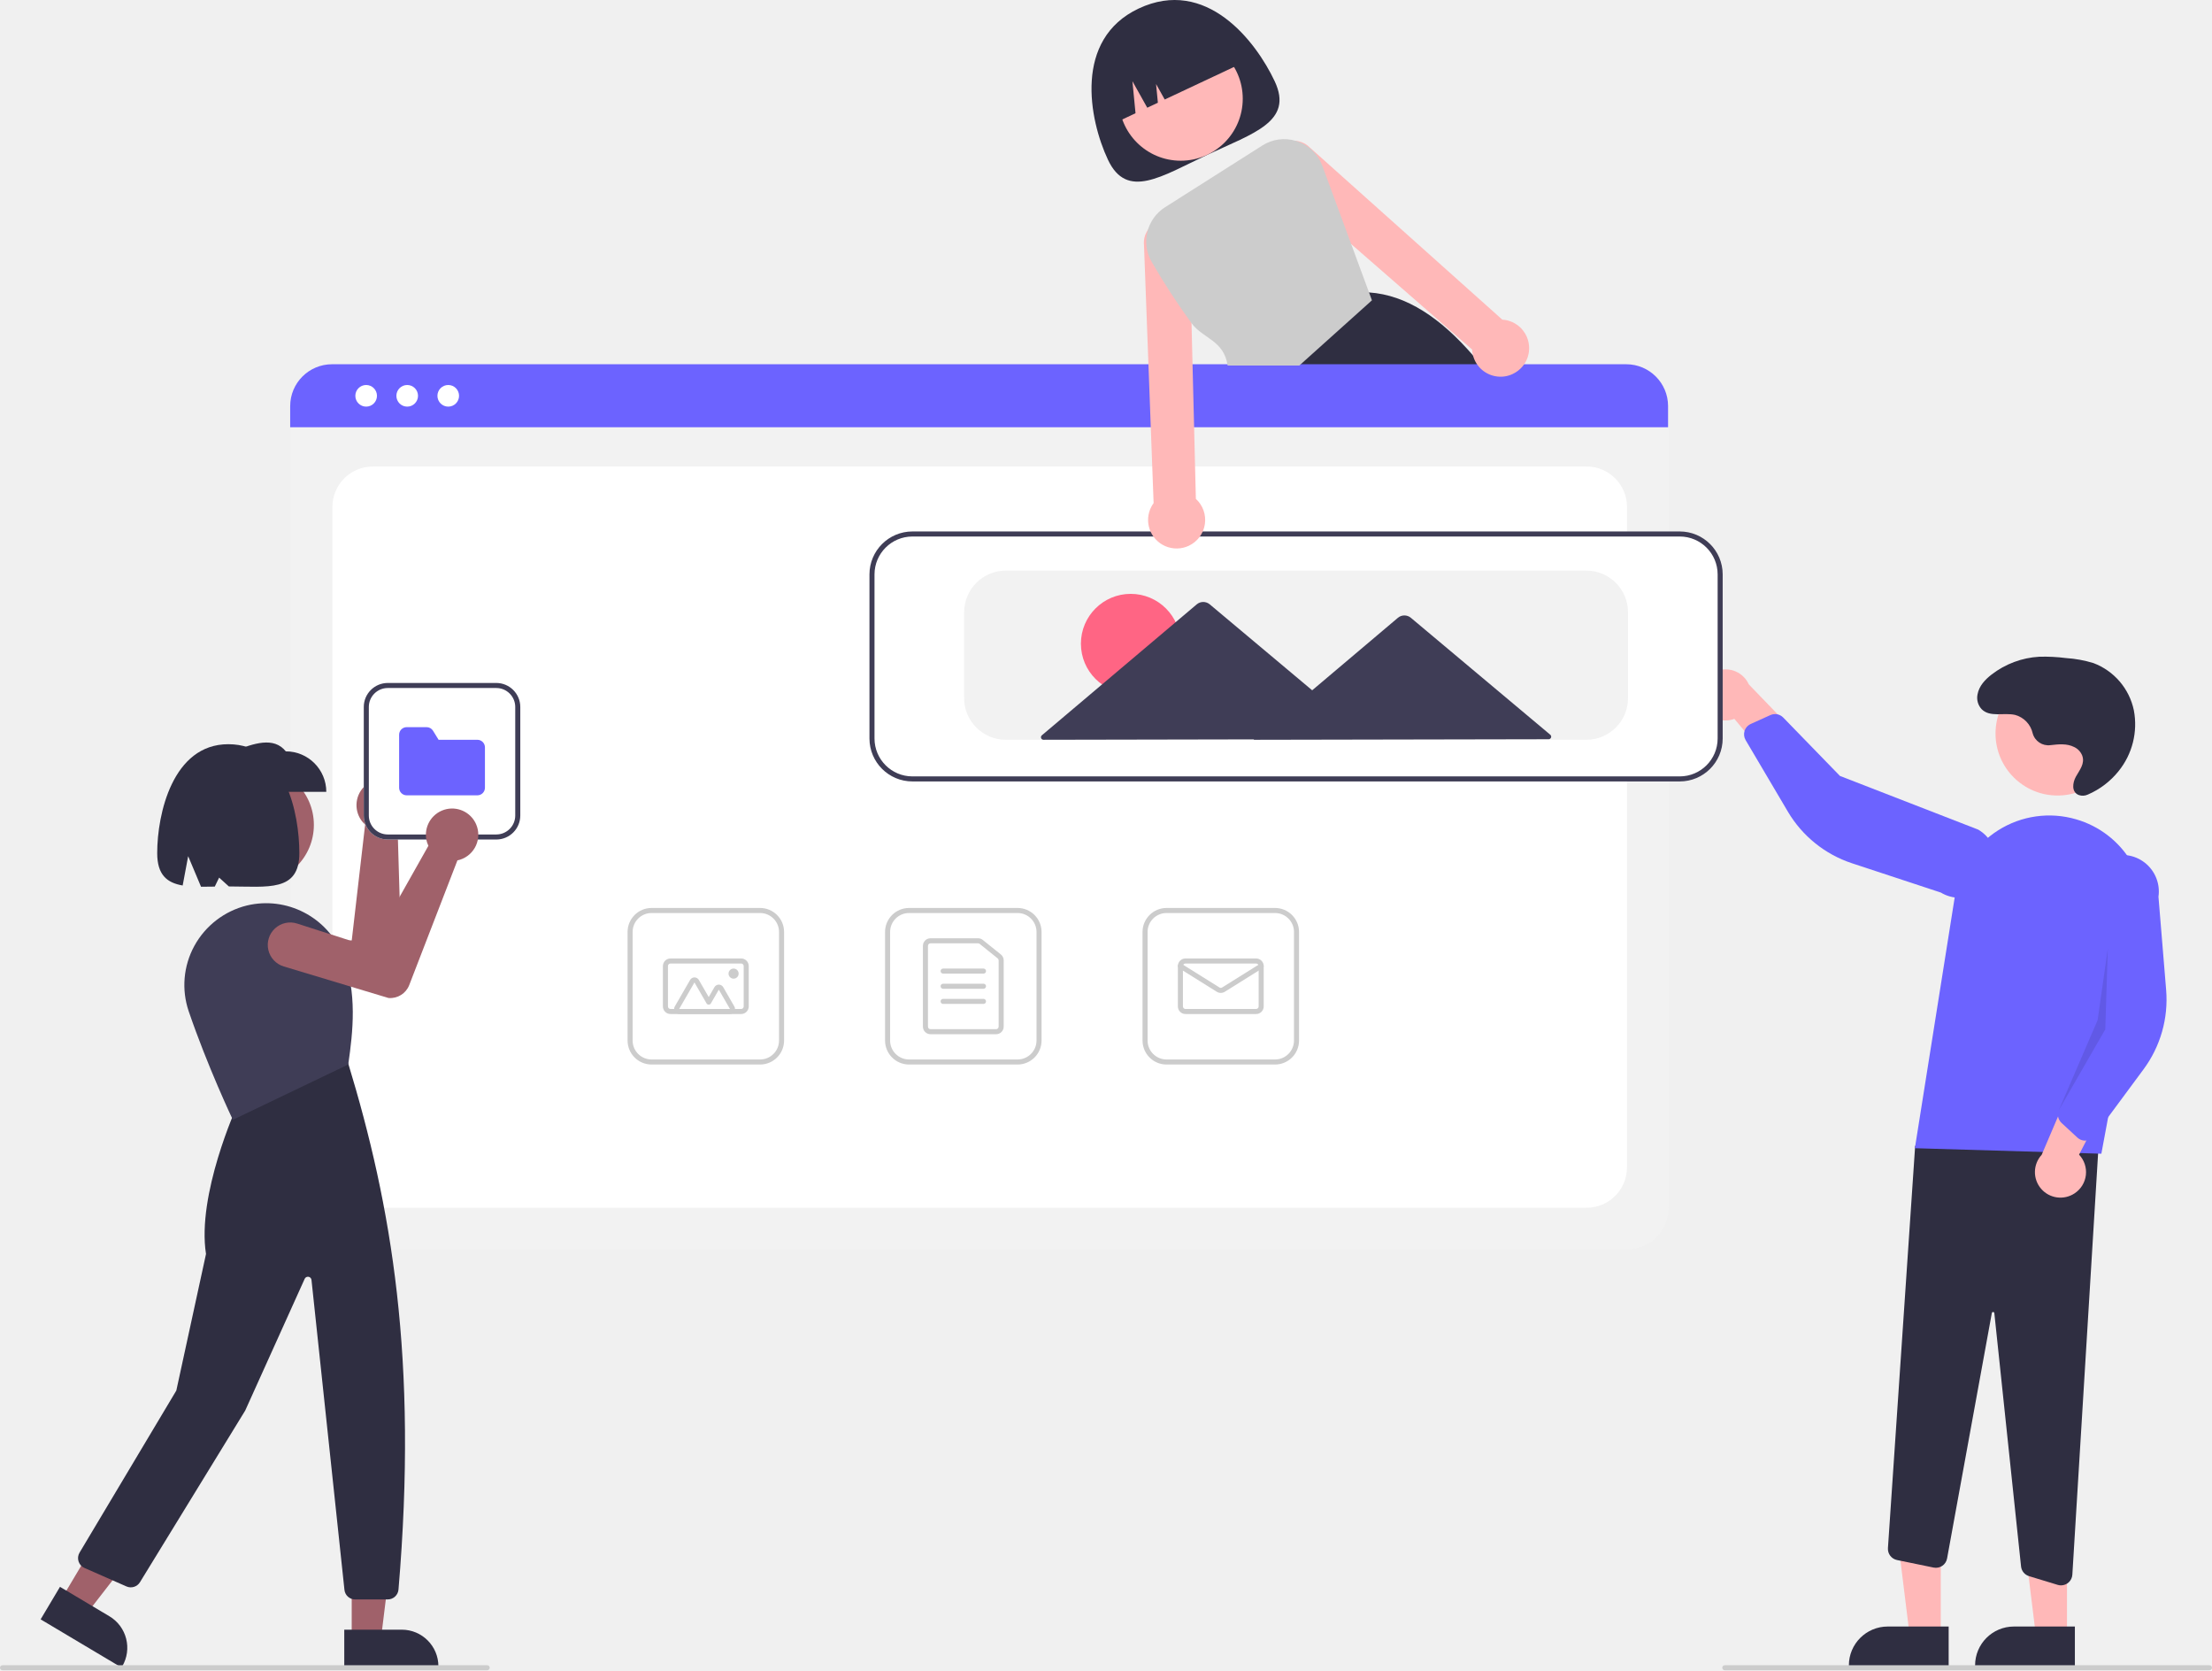
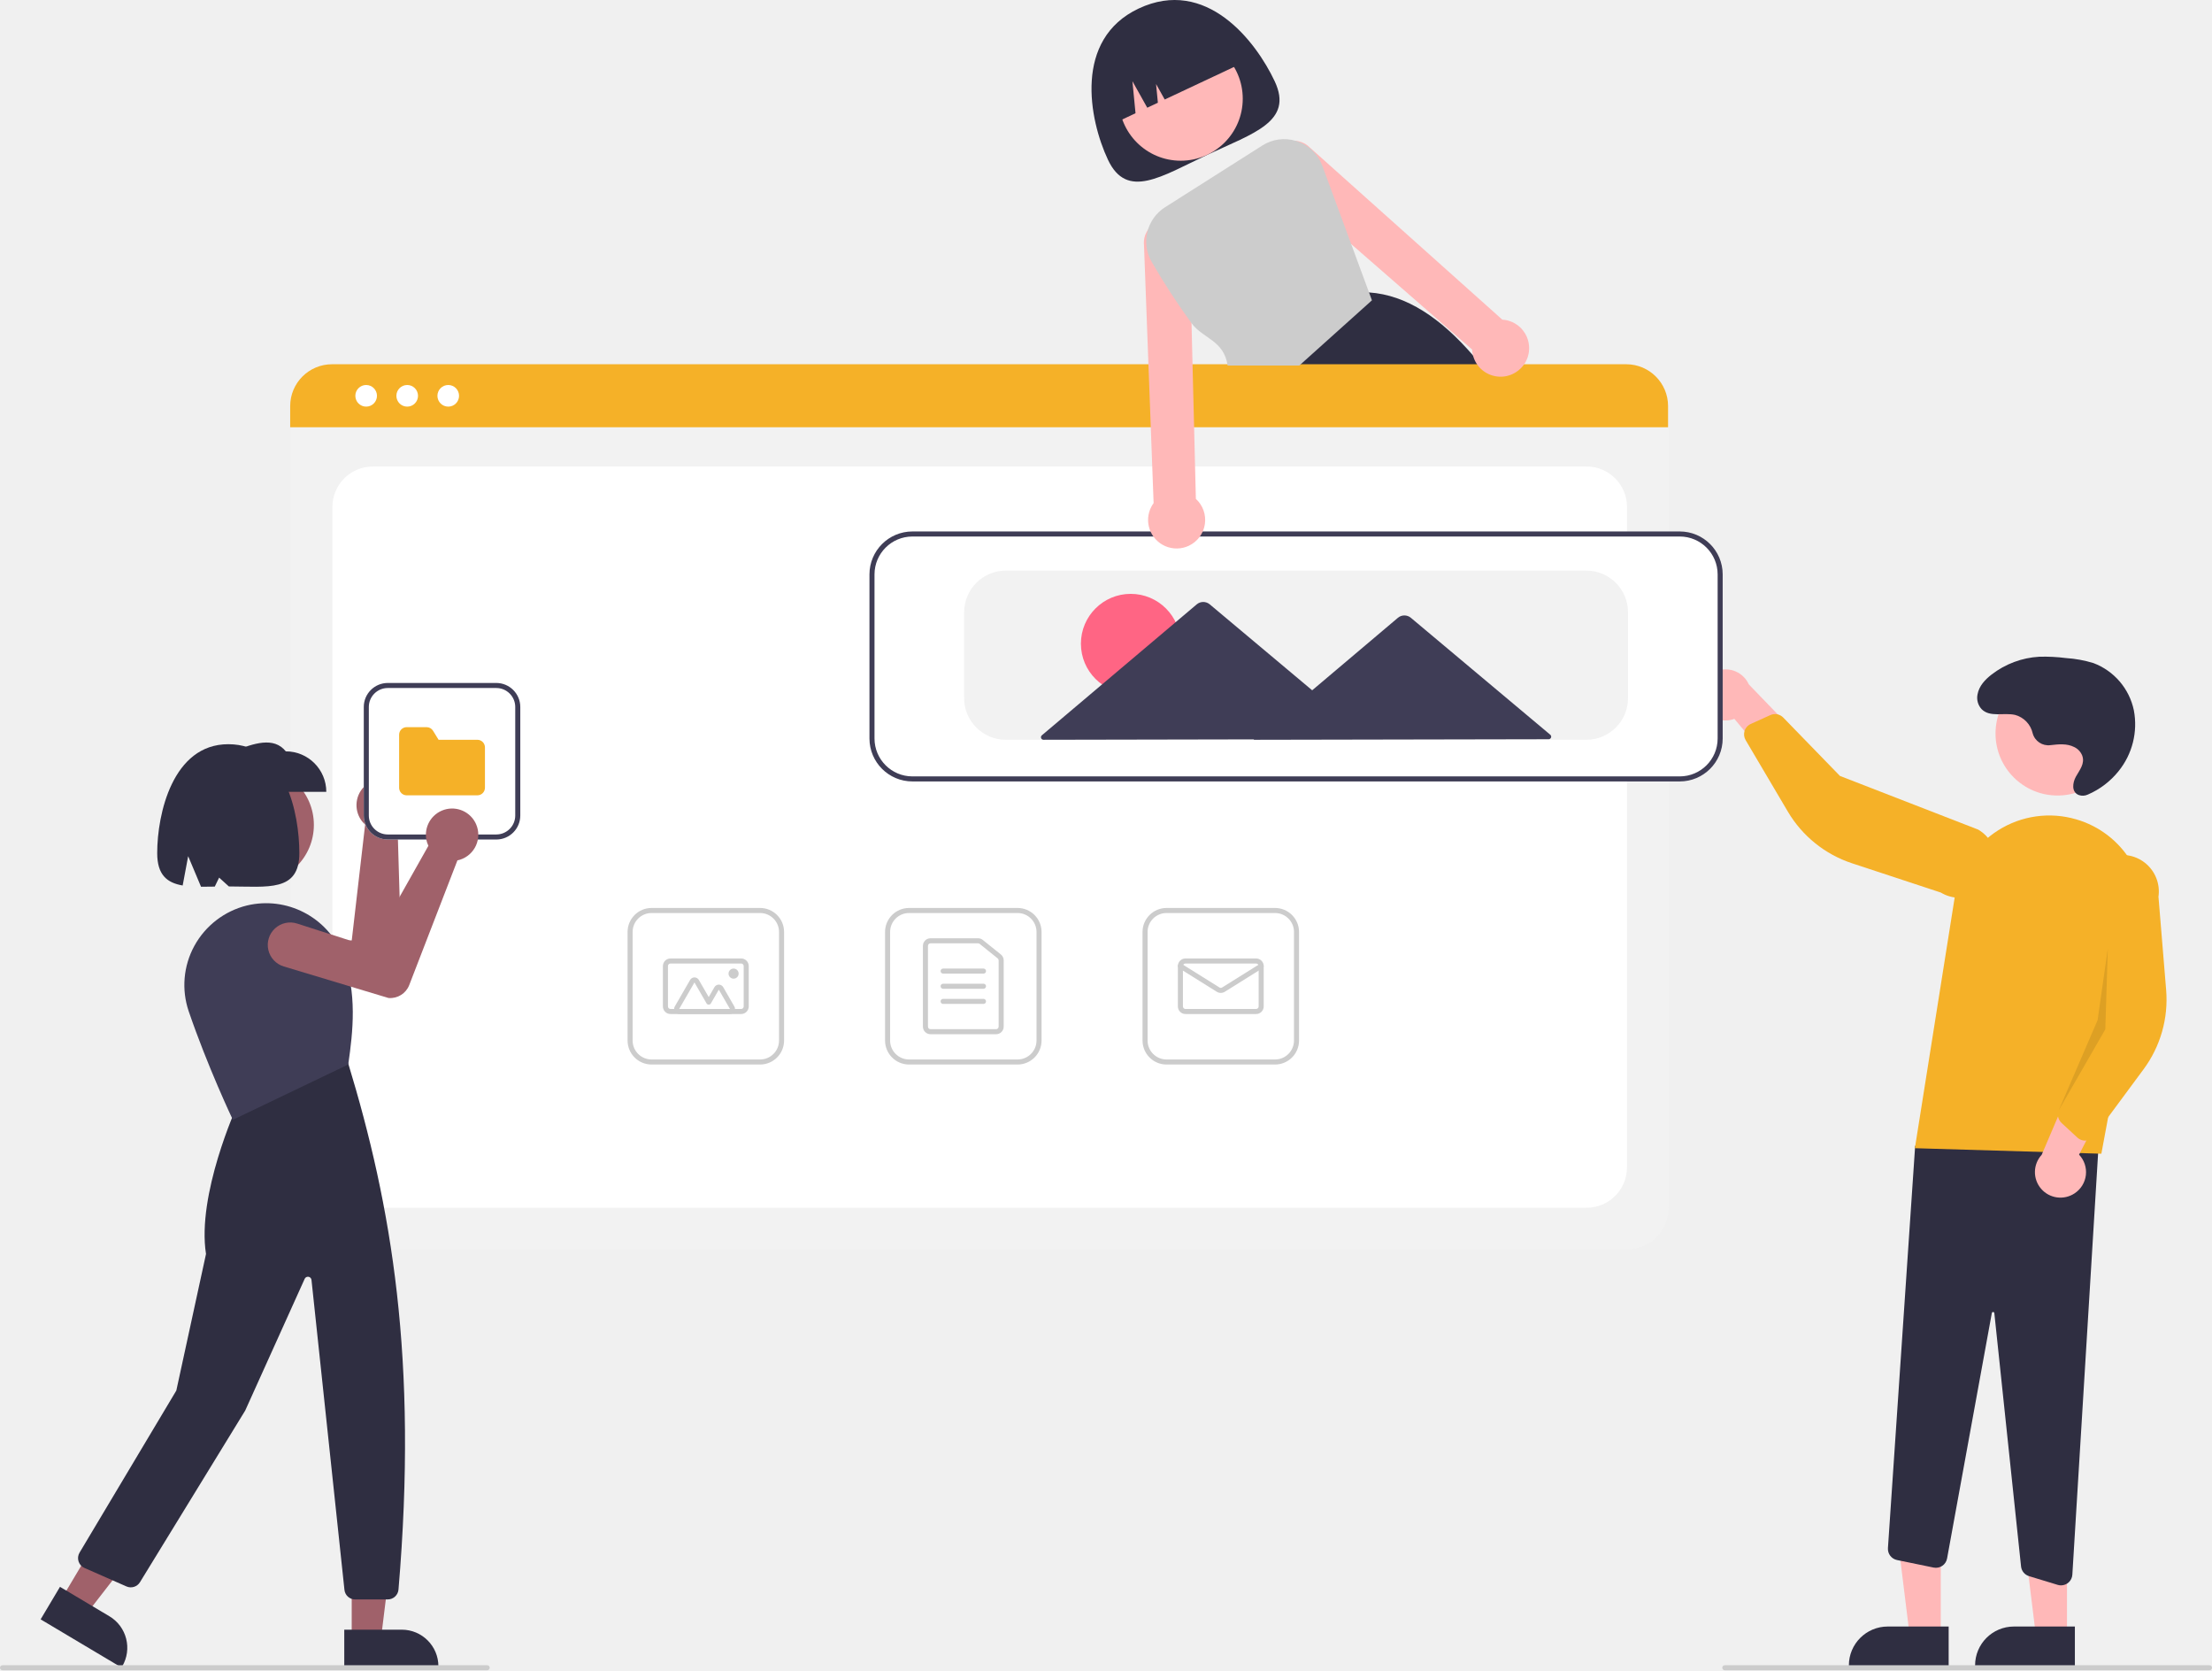
<svg xmlns="http://www.w3.org/2000/svg" id="a27520da-4319-485c-96d7-e776d7397e13" data-name="Layer 1" width="876.272" height="661.473" viewBox="0 0 876.272 661.473">
  <path d="M685.834,138.655c7.516,15.995-8.411,20.526-26.655,29.099s-31.898,17.942-39.414,1.947-13.615-47.743,12.195-59.871C658.66,97.284,678.318,122.659,685.834,138.655Z" transform="translate(-180.8642 -106.4605)" fill="#2f2e41" />
  <circle cx="467.746" cy="39.089" r="24.561" fill="#ffb8b8" />
  <path d="M770.29,254.473c-.85-1.11-1.7-2.2-2.56-3.26q-1.665-2.07-3.35-4.01c-12.73-14.69-26.27-23.94-41.18-24.93h-.02l-.22-.02-29.71,28.96-10.1,9.84.22.54,5.45,13.57h95.49A234.834,234.834,0,0,0,770.29,254.473Z" transform="translate(-180.8642 -106.4605)" fill="#2f2e41" />
  <path d="M621.902,155.438l0,0,8.792-4.131-1.225-12.683,5.879,10.496,4.202-1.975-.714-7.399,3.43,6.123,31.224-14.673,0,0a26,26,0,0,0-34.589-12.474l-4.525,2.126A26,26,0,0,0,621.902,155.438Z" transform="translate(-180.8642 -106.4605)" fill="#2f2e41" />
  <path d="M825.39,601.261H312.552a16.519,16.519,0,0,1-16.5-16.5V276.607a12.102,12.102,0,0,1,12.088-12.088H829.593a12.311,12.311,0,0,1,12.297,12.297V584.761A16.519,16.519,0,0,1,825.39,601.261Z" transform="translate(-180.8642 -106.4605)" fill="#f2f2f2" />
  <path d="M328.552,584.761h480.839a16,16,0,0,0,16-16V307.213a16,16,0,0,0-16-16H328.552a16,16,0,0,0-16,16V568.761A16,16,0,0,0,328.552,584.761Z" transform="translate(-180.8642 -106.4605)" fill="#fff" />
-   <path d="M841.66,275.663H295.82v-8.4a16.574,16.574,0,0,1,16.56-16.55H825.1a16.574,16.574,0,0,1,16.56,16.55Z" transform="translate(-180.8642 -106.4605)" fill="#6c63ff" />
+   <path d="M841.66,275.663H295.82v-8.4a16.574,16.574,0,0,1,16.56-16.55H825.1a16.574,16.574,0,0,1,16.56,16.55Z" transform="translate(-180.8642 -106.4605)" fill="#f5b128" />
  <circle cx="145.051" cy="156.752" r="4.283" fill="#fff" />
  <circle cx="161.31" cy="156.752" r="4.283" fill="#fff" />
  <circle cx="177.569" cy="156.752" r="4.283" fill="#fff" />
  <path d="M583.974,528.04h-43a9.511,9.511,0,0,1-9.5-9.5v-43a9.511,9.511,0,0,1,9.5-9.5h43a9.511,9.511,0,0,1,9.5,9.5v43A9.511,9.511,0,0,1,583.974,528.04Zm-43-60a7.508,7.508,0,0,0-7.5,7.5v43a7.508,7.508,0,0,0,7.5,7.5h43a7.508,7.508,0,0,0,7.5-7.5v-43a7.508,7.508,0,0,0-7.5-7.5Z" transform="translate(-180.8642 -106.4605)" fill="#ccc" />
  <path d="M575.474,516.04h-26a3.003,3.003,0,0,1-3-3v-32a3.003,3.003,0,0,1,3-3h18.839a3.007,3.007,0,0,1,1.879.662l7.16,5.754a2.984,2.984,0,0,1,1.121,2.338v26.246A3.003,3.003,0,0,1,575.474,516.04Zm-26-36a1.001,1.001,0,0,0-1,1v32a1.001,1.001,0,0,0,1,1h26a1.001,1.001,0,0,0,1-1v-26.246a.995.995,0,0,0-.374-.779l-7.161-5.754a1.002,1.002,0,0,0-.626-.22Z" transform="translate(-180.8642 -106.4605)" fill="#ccc" />
  <path d="M570.474,492.04h-16a1,1,0,0,1,0-2h16a1,1,0,0,1,0,2Z" transform="translate(-180.8642 -106.4605)" fill="#ccc" />
  <path d="M570.474,498.04h-16a1,1,0,0,1,0-2h16a1,1,0,0,1,0,2Z" transform="translate(-180.8642 -106.4605)" fill="#ccc" />
  <path d="M570.474,504.04h-16a1,1,0,0,1,0-2h16a1,1,0,0,1,0,2Z" transform="translate(-180.8642 -106.4605)" fill="#ccc" />
  <path d="M685.974,528.04h-43a9.511,9.511,0,0,1-9.5-9.5v-43a9.511,9.511,0,0,1,9.5-9.5h43a9.511,9.511,0,0,1,9.5,9.5v43A9.511,9.511,0,0,1,685.974,528.04Zm-43-60a7.508,7.508,0,0,0-7.5,7.5v43a7.508,7.508,0,0,0,7.5,7.5h43a7.508,7.508,0,0,0,7.5-7.5v-43a7.508,7.508,0,0,0-7.5-7.5Z" transform="translate(-180.8642 -106.4605)" fill="#ccc" />
  <path d="M678.474,508.04h-28a3.003,3.003,0,0,1-3-3v-16a3.003,3.003,0,0,1,3-3h28a3.003,3.003,0,0,1,3,3v16A3.003,3.003,0,0,1,678.474,508.04Zm-28-20a1.001,1.001,0,0,0-1,1v16a1.001,1.001,0,0,0,1,1h28a1.001,1.001,0,0,0,1-1v-16a1.001,1.001,0,0,0-1-1Z" transform="translate(-180.8642 -106.4605)" fill="#ccc" />
  <path d="M664.474,499.678a3.003,3.003,0,0,1-1.59-.453l-14.94-9.337a1,1,0,0,1,1.061-1.696l14.94,9.337a1.006,1.006,0,0,0,1.06,0l14.939-9.337a1,1,0,0,1,1.061,1.696l-14.939,9.337A3.004,3.004,0,0,1,664.474,499.678Z" transform="translate(-180.8642 -106.4605)" fill="#ccc" />
  <path d="M481.974,528.04h-43a9.511,9.511,0,0,1-9.5-9.5v-43a9.511,9.511,0,0,1,9.5-9.5h43a9.511,9.511,0,0,1,9.5,9.5v43A9.511,9.511,0,0,1,481.974,528.04Zm-43-60a7.508,7.508,0,0,0-7.5,7.5v43a7.508,7.508,0,0,0,7.5,7.5h43a7.508,7.508,0,0,0,7.5-7.5v-43a7.508,7.508,0,0,0-7.5-7.5Z" transform="translate(-180.8642 -106.4605)" fill="#ccc" />
  <path d="M474.474,508.04h-28a3.003,3.003,0,0,1-3-3v-16a3.003,3.003,0,0,1,3-3h28a3.003,3.003,0,0,1,3,3v16A3.003,3.003,0,0,1,474.474,508.04Zm-28-20a1.001,1.001,0,0,0-1,1v16a1.001,1.001,0,0,0,1,1h28a1.001,1.001,0,0,0,1-1v-16a1.001,1.001,0,0,0-1-1Z" transform="translate(-180.8642 -106.4605)" fill="#ccc" />
  <path d="M470.036,508.04h-20.124a2,2,0,0,1-1.732-3l6.062-10.5a2,2,0,0,1,3.464,0l3.915,6.781,2.268-3.929a2,2,0,0,1,3.464,0l4.415,7.647a2,2,0,0,1-1.732,3Zm0-2h0l-4.415-7.647-3.134,5.429a1.0 1,0,0,1-.866.5h0a1.0 1,0,0,1-.866-.5l-4.781-8.281-6.062,10.5Z" transform="translate(-180.8642 -106.4605)" fill="#ccc" />
  <circle cx="290.61" cy="385.579" r="2" fill="#ccc" />
  <polygon points="768.825 648.15 756.565 648.149 750.733 600.861 768.827 600.862 768.825 648.15" fill="#ffb8b8" />
  <path d="M952.816,766.494l-39.531-.001v-.5a15.386,15.386,0,0,1,15.386-15.386h.001l24.144.001Z" transform="translate(-180.8642 -106.4605)" fill="#2f2e41" />
  <polygon points="818.825 648.15 806.565 648.149 800.733 600.861 818.827 600.862 818.825 648.15" fill="#ffb8b8" />
  <path d="M1002.816,766.494l-39.531-.001v-.5a15.386,15.386,0,0,1,15.386-15.386h.001l24.144.001Z" transform="translate(-180.8642 -106.4605)" fill="#2f2e41" />
  <path d="M996.014,734.111l-11.354-3.454a4.493,4.493,0,0,1-3.166-3.833L970.908,626.498a.48.48,0,0,0-.479-.447.469.469,0,0,0-.51.409l-17.731,97.199a4.5,4.5,0,0,1-5.335,3.6L932.342,724.269a4.516,4.516,0,0,1-3.582-4.712l10.785-159.312,73.138-7.892-10.868,177.727a4.505,4.505,0,0,1-4.484,4.228A4.526,4.526,0,0,1,996.014,734.111Z" transform="translate(-180.8642 -106.4605)" fill="#2f2e41" />
  <circle cx="815.08" cy="290.487" r="24.561" fill="#ffb8b8" />
-   <path d="M939.433,561.18l15.858-99.851a37.857,37.857,0,0,1,48.005-30.399h0a37.743,37.743,0,0,1,26.601,43.262l-16.591,89.172Z" transform="translate(-180.8642 -106.4605)" fill="#6c63ff" />
+   <path d="M939.433,561.18l15.858-99.851a37.857,37.857,0,0,1,48.005-30.399h0a37.743,37.743,0,0,1,26.601,43.262l-16.591,89.172Z" transform="translate(-180.8642 -106.4605)" fill="#f5b128" />
  <path d="M1002.725,579.046a10.056,10.056,0,0,0,1.747-15.32l16.396-31.751-18.465,1.97-12.739,29.849a10.11,10.11,0,0,0,13.061,15.251Z" transform="translate(-180.8642 -106.4605)" fill="#ffb8b8" />
-   <path d="M1006.236,558.126a4.506,4.506,0,0,1-2.426-1.151l-6.273-5.797a4.515,4.515,0,0,1-1.092-5.054l12.537-29.718-1.779-58.72a14.497,14.497,0,1,1,28.727,3.919l3.041,36.912a46.373,46.373,0,0,1-8.938,31.397l-19.552,26.432a4.505,4.505,0,0,1-3.195,1.804A4.455,4.455,0,0,1,1006.236,558.126Z" transform="translate(-180.8642 -106.4605)" fill="#6c63ff" />
+   <path d="M1006.236,558.126a4.506,4.506,0,0,1-2.426-1.151l-6.273-5.797a4.515,4.515,0,0,1-1.092-5.054l12.537-29.718-1.779-58.72a14.497,14.497,0,1,1,28.727,3.919l3.041,36.912a46.373,46.373,0,0,1-8.938,31.397l-19.552,26.432a4.505,4.505,0,0,1-3.195,1.804A4.455,4.455,0,0,1,1006.236,558.126Z" transform="translate(-180.8642 -106.4605)" fill="#f5b128" />
  <path d="M854.505,383.566a10.056,10.056,0,0,0,13.426,7.582l22.846,27.478,5.385-17.772-22.52-23.369a10.11,10.11,0,0,0-19.137,6.081Z" transform="translate(-180.8642 -106.4605)" fill="#ffb8b8" />
-   <path d="M872.401,394.955a4.506,4.506,0,0,1,2.006-1.786l7.784-3.517a4.515,4.515,0,0,1,5.08.965l22.478,23.132,54.766,21.257a14.497,14.497,0,1,1-14.809,24.926l-35.177-11.592a46.374,46.374,0,0,1-25.427-20.472l-16.717-28.31a4.505,4.505,0,0,1-.415-3.646A4.454,4.454,0,0,1,872.401,394.955Z" transform="translate(-180.8642 -106.4605)" fill="#6c63ff" />
+   <path d="M872.401,394.955a4.506,4.506,0,0,1,2.006-1.786l7.784-3.517a4.515,4.515,0,0,1,5.08.965l22.478,23.132,54.766,21.257a14.497,14.497,0,1,1-14.809,24.926l-35.177-11.592a46.374,46.374,0,0,1-25.427-20.472l-16.717-28.31a4.505,4.505,0,0,1-.415-3.646A4.454,4.454,0,0,1,872.401,394.955Z" transform="translate(-180.8642 -106.4605)" fill="#f5b128" />
  <polygon points="835.002 375.652 834.002 407.652 815.58 439.663 830.962 403.99 835.002 375.652" opacity="0.1" />
  <path d="M993.13,401.563a6.423,6.423,0,0,1-7.031-4.702,9.764,9.764,0,0,0-6.951-7.274c-4.505-1.029-10.012,1.091-13.314-2.322a6.637,6.637,0,0,1-1.575-5.842c.608-3.317,2.981-5.823,5.563-7.827a34.062,34.062,0,0,1,18.866-7.051,67.677,67.677,0,0,1,10.621.528,47.009,47.009,0,0,1,10.864,1.985,25.576,25.576,0,0,1,16.002,18.68,29.528,29.528,0,0,1-6.057,24.13,31.702,31.702,0,0,1-12.161,9.259,4.744,4.744,0,0,1-3.606.183c-2.957-1.176-2.474-4.839-1.126-7.283,1.443-2.615,3.663-5.146,2.503-8.329a6.302,6.302,0,0,0-3.127-3.366c-2.94-1.499-6.228-1.145-9.389-.78Z" transform="translate(-180.8642 -106.4605)" fill="#2f2e41" />
  <path d="M846.297,415.433h-304a16.519,16.519,0,0,1-16.5-16.5v-65a16.519,16.519,0,0,1,16.5-16.5h304a16.519,16.519,0,0,1,16.5,16.5v65A16.519,16.519,0,0,1,846.297,415.433Z" transform="translate(-180.8642 -106.4605)" fill="#fff" />
  <path d="M846.297,415.933h-304a17.019,17.019,0,0,1-17-17v-65a17.019,17.019,0,0,1,17-17h304a17.019,17.019,0,0,1,17,17v65A17.019,17.019,0,0,1,846.297,415.933Zm-304-97a15.017,15.017,0,0,0-15,15v65a15.017,15.017,0,0,0,15,15h304a15.017,15.017,0,0,0,15-15v-65a15.017,15.017,0,0,0-15-15Z" transform="translate(-180.8642 -106.4605)" fill="#3f3d56" />
  <path d="M809.297,399.433h-230a16.519,16.519,0,0,1-16.5-16.5v-34a16.519,16.519,0,0,1,16.5-16.5h230a16.519,16.519,0,0,1,16.5,16.5v34A16.519,16.519,0,0,1,809.297,399.433Z" transform="translate(-180.8642 -106.4605)" fill="#f2f2f2" />
  <circle cx="447.928" cy="254.915" r="19.732" fill="#ff6584" />
  <path d="M795.004,397.442l-27.853-23.36-27.372-22.956a4,4,0,0,0-5.153.01l-27.283,23.062-6.664,5.633-10.048-8.427-30.537-25.611a4,4,0,0,0-5.152.01l-30.438,25.728-30.917,26.133a1.0 1,0,0,0,.647,1.764l63.387-.122,20.064-.039-.196.166,59.808-.115,57.067-.11A1.0 1,0,0,0,795.004,397.442Z" transform="translate(-180.8642 -106.4605)" fill="#3f3d56" />
  <path d="M1056.136,767.933h-192a1,1,0,0,1,0-2h192a1,1,0,0,1,0,2Z" transform="translate(-180.8642 -106.4605)" fill="#ccc" />
  <path d="M784.92,238.373a11.221,11.221,0,0,0-7.25-5.1,10.301,10.301,0,0,0-1.66-.21l-76.19-68.12a9.015,9.015,0,0,0-5.63-2.69,7.67,7.67,0,0,0-1.27-.04,9.055,9.055,0,0,0-5.96,15.48l29.17,25.43,47.9,41.75a11.916,11.916,0,0,0,.35,2.33,11.266,11.266,0,0,0,9.67,8.37,11.092,11.092,0,0,0,6.05-1,11.407,11.407,0,0,0,3.88-2.97c.11-.13.21-.25.31-.39a11.293,11.293,0,0,0,.63-12.84Z" transform="translate(-180.8642 -106.4605)" fill="#ffb8b8" />
  <path d="M654.6,304.023l-.71-28.86-.6-23.95-.41-16.76-.81-32.67a9.046,9.046,0,0,0-15.71-5.25,6.923,6.923,0,0,0-.75.96,8.936,8.936,0,0,0-1.56,6.05l1.78,47.67.89,23.95,1.14,30.55a12.047,12.047,0,0,0-.89,1.41,11.248,11.248,0,0,0-.71,8.84,11.311,11.311,0,0,0,15.56,6.63,11.301,11.301,0,0,0,2.78-18.57Z" transform="translate(-180.8642 -106.4605)" fill="#ffb8b8" />
  <path d="M723.201,222.273l-7.07-19.15-11.44-31.02a16.006,16.006,0,0,0-9.95-9.68c-.18-.06-.37-.12-.55-.17a15.984,15.984,0,0,0-13.24,1.82l-38.53,24.44a16.093,16.093,0,0,0-5.27,21.75,276.323,276.323,0,0,0,15.73,24.19c4.49,6.11,12.85,6.76,14.3,16.76h28.41l28.76-25.82Z" transform="translate(-180.8642 -106.4605)" fill="#ccc" />
  <circle cx="101.165" cy="326.682" r="23.172" fill="#a0616a" />
  <path d="M338.916,417.193q.343.273.664.578a10.38,10.38,0,0,1-.417,15.484,9.722,9.722,0,0,1-.814.613l1.568,52.945a8.061,8.061,0,0,1-5.545,7.867l-.096.021-42.989,4.578a8.899,8.899,0,1,1-1.722-17.713l30.644-2.699,5.3-45.851a9.876,9.876,0,0,1-.972-.99,10.38,10.38,0,0,1,14.378-14.833Z" transform="translate(-180.8642 -106.4605)" fill="#a0616a" />
  <polygon points="139.328 649.174 150.895 649.174 156.397 604.561 139.326 604.561 139.328 649.174" fill="#a0616a" />
  <path d="M317.242,751.858l22.778-.001h.001a14.516,14.516,0,0,1,14.516,14.516v.472l-37.294.001Z" transform="translate(-180.8642 -106.4605)" fill="#2f2e41" />
  <polygon points="24.366 633.182 34.304 639.099 61.857 603.582 47.189 594.849 24.366 633.182" fill="#a0616a" />
  <path d="M204.627,734.889l19.572,11.653.001 0a14.516,14.516,0,0,1,5.046,19.899l-.241.405L196.96,747.767Z" transform="translate(-180.8642 -106.4605)" fill="#2f2e41" />
  <path d="M334.488,739.877H321.536a4.238,4.238,0,0,1-4.221-3.797L304.258,613.343a1.415,1.415,0,0,0-2.697-.433l-23.555,52.159-41.704,68.003a4.266,4.266,0,0,1-5.329,1.666l-16.66-7.33a4.247,4.247,0,0,1-1.935-6.064l38.337-64.192,11.758-54.085c-3.698-23.455,12.155-58.326,12.316-58.676l.079-.17,43.668-17.068.219.268c17.221,56.514,27.715,117.332,19.967,208.568A4.274,4.274,0,0,1,334.488,739.877Z" transform="translate(-180.8642 -106.4605)" fill="#2f2e41" />
  <path d="M273.107,549.934l-.203-.427c-.097-.205-9.807-20.684-17.292-42.571a32.285,32.285,0,0,1,2.239-25.873,32.637,32.637,0,0,1,20.813-16.004h0A32.677,32.677,0,0,1,316.591,484.627c5.937,14.847,4.045,30.695,2.264,43.157l-.035.25-.227.109Z" transform="translate(-180.8642 -106.4605)" fill="#3f3d56" />
  <path d="M310.124,420.054H273.33V404.015c8.076-3.208,15.978-5.937,20.756,0a16.038,16.038,0,0,1,16.038,16.038Z" transform="translate(-180.8642 -106.4605)" fill="#2f2e41" />
  <path d="M271.293,401.185c-21.996,0-28.153,27.571-28.153,43.126,0,8.674,3.923,11.777,10.088,12.827l2.177-11.611,5.099,12.111c1.732.009,3.551-.025,5.437-.06l1.729-3.56,3.855,3.496c15.441.023,27.921,2.274,27.921-13.203C299.445,428.756,294.046,401.185,271.293,401.185Z" transform="translate(-180.8642 -106.4605)" fill="#2f2e41" />
  <path d="M373.864,767.933h-192a1,1,0,1,1,0-2h192a1,1,0,0,1,0,2Z" transform="translate(-180.8642 -106.4605)" fill="#ccc" />
  <path d="M377.474,438.933h-43a9.511,9.511,0,0,1-9.5-9.5v-43a9.511,9.511,0,0,1,9.5-9.5h43a9.511,9.511,0,0,1,9.5,9.5v43A9.511,9.511,0,0,1,377.474,438.933Z" transform="translate(-180.8642 -106.4605)" fill="#fff" />
  <path d="M377.474,438.933h-43a9.511,9.511,0,0,1-9.5-9.5v-43a9.511,9.511,0,0,1,9.5-9.5h43a9.511,9.511,0,0,1,9.5,9.5v43A9.511,9.511,0,0,1,377.474,438.933Zm-43-60a7.508,7.508,0,0,0-7.5,7.5v43a7.508,7.508,0,0,0,7.5,7.5h43a7.508,7.508,0,0,0,7.5-7.5v-43a7.508,7.508,0,0,0-7.5-7.5Z" transform="translate(-180.8642 -106.4605)" fill="#3f3d56" />
-   <path d="M369.974,421.433h-28a3.003,3.003,0,0,1-3-3v-21a3.003,3.003,0,0,1,3-3h7.882a2.981,2.981,0,0,1,2.555,1.427l2.198,3.573h15.364a3.003,3.003,0,0,1,3,3v16A3.003,3.003,0,0,1,369.974,421.433Z" transform="translate(-180.8642 -106.4605)" fill="#6c63ff" />
+   <path d="M369.974,421.433h-28a3.003,3.003,0,0,1-3-3v-21a3.003,3.003,0,0,1,3-3h7.882a2.981,2.981,0,0,1,2.555,1.427l2.198,3.573h15.364a3.003,3.003,0,0,1,3,3v16A3.003,3.003,0,0,1,369.974,421.433Z" transform="translate(-180.8642 -106.4605)" fill="#f5b128" />
  <path d="M369.064,432.042q.21.384.388.79a10.38,10.38,0,0,1-6.393,14.109,9.72,9.72,0,0,1-.988.25l-19.099,49.405a8.061,8.061,0,0,1-8.163,5.099l-.096-.018-41.397-12.462a8.899,8.899,0,1,1,5.286-16.993l29.29,9.404,22.676-40.202a9.876,9.876,0,0,1-.511-1.289,10.38,10.38,0,0,1,19.007-8.091Z" transform="translate(-180.8642 -106.4605)" fill="#a0616a" />
</svg>
